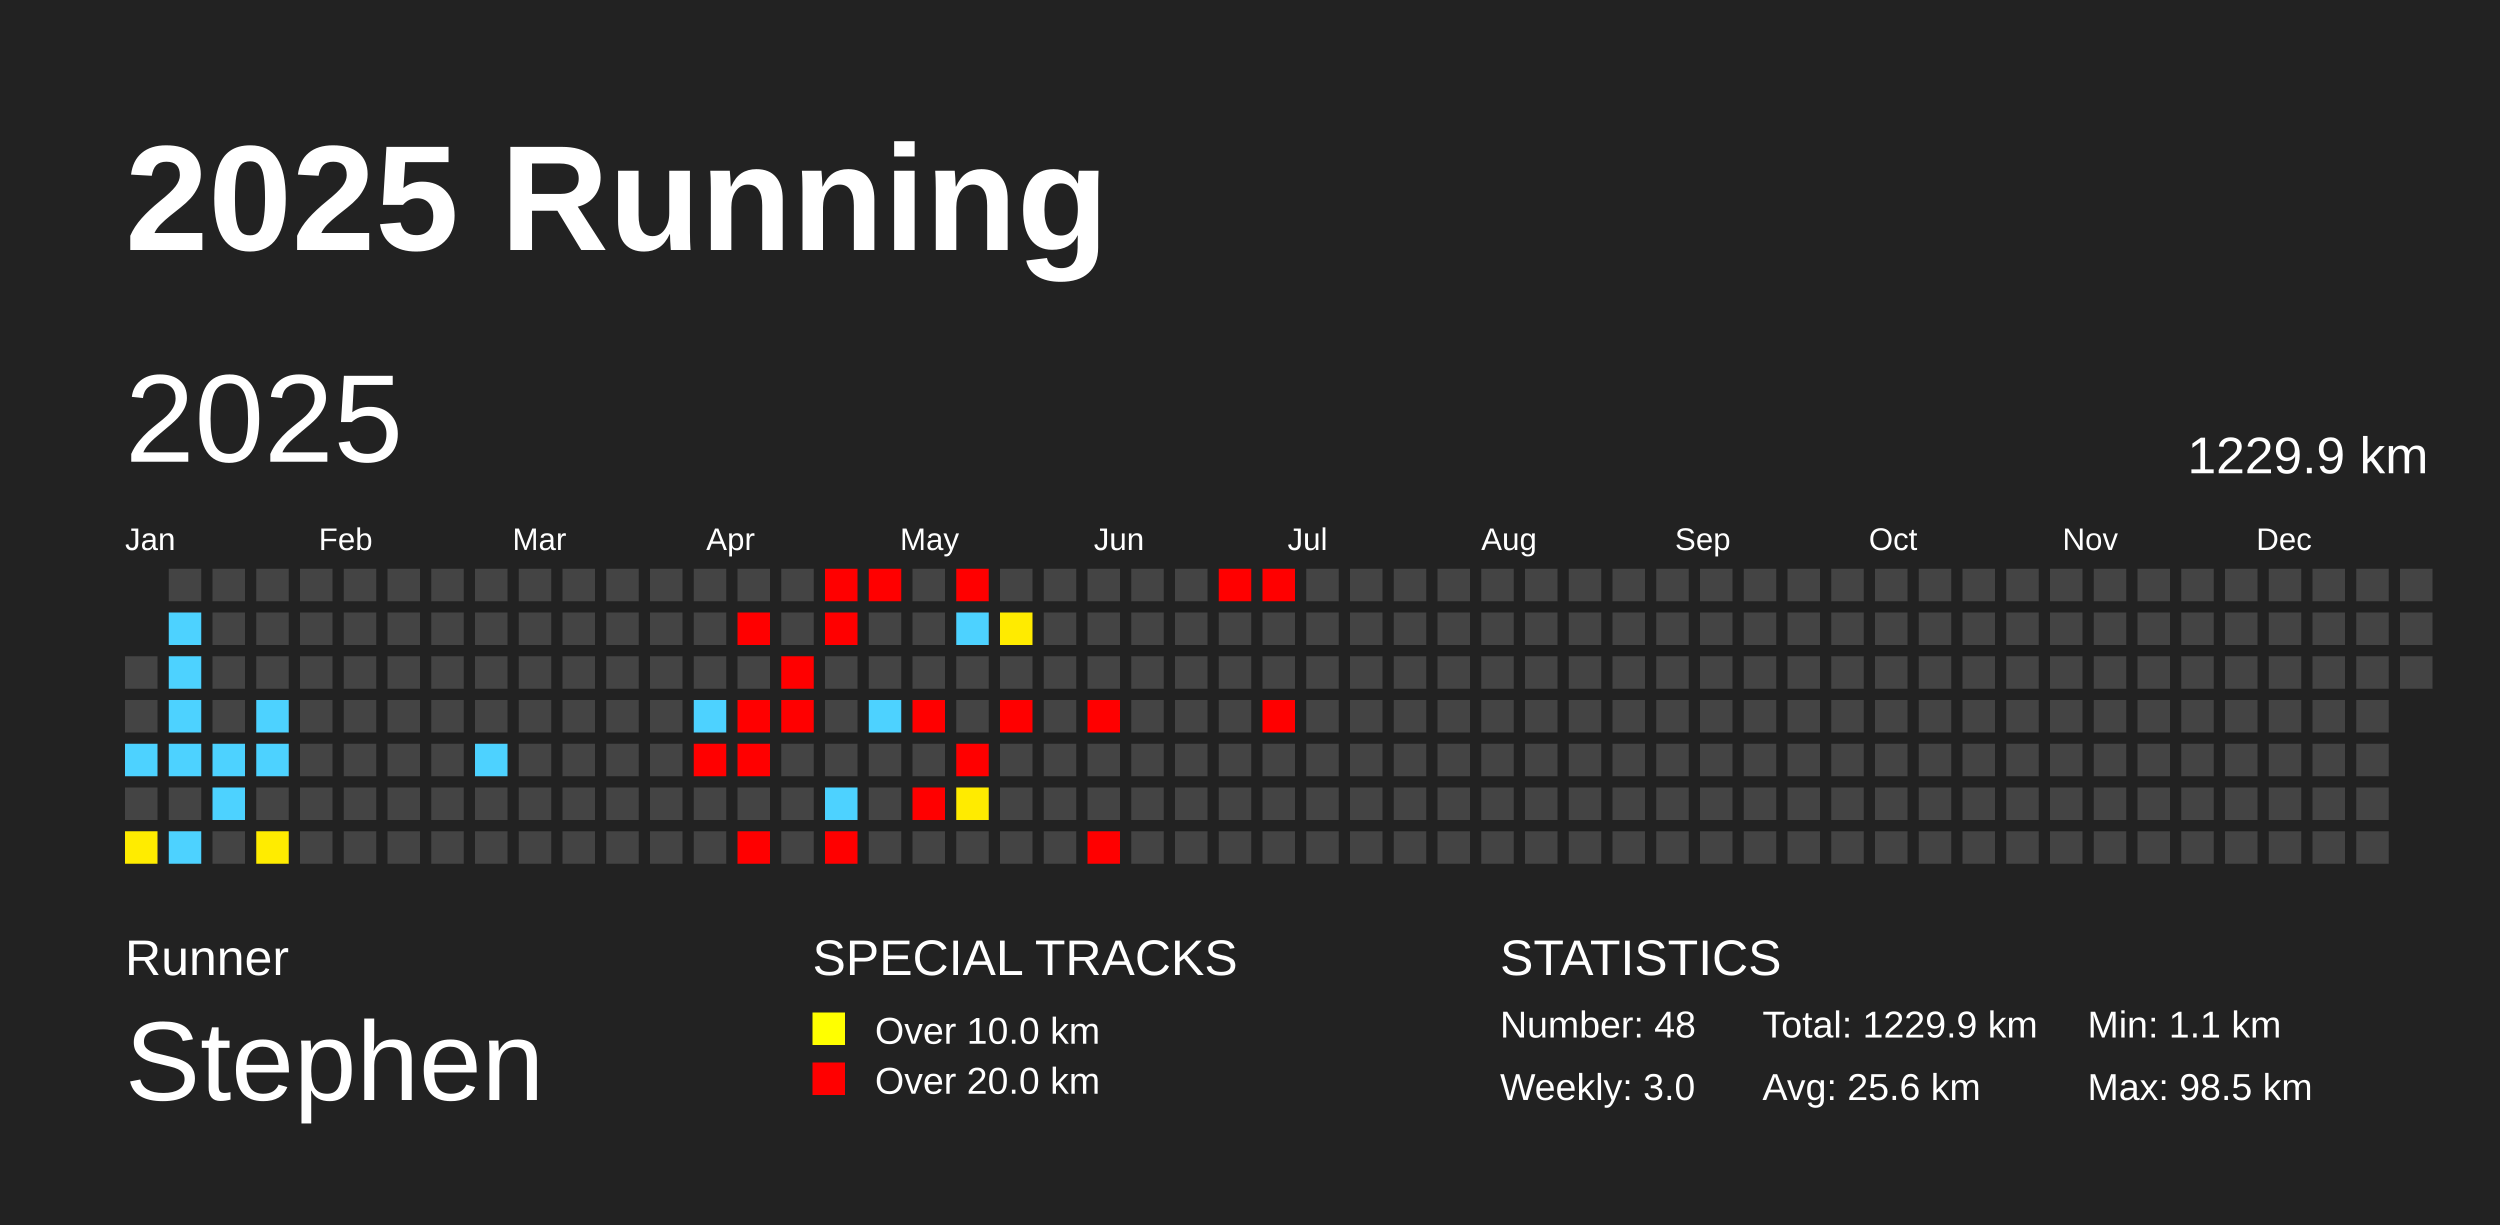
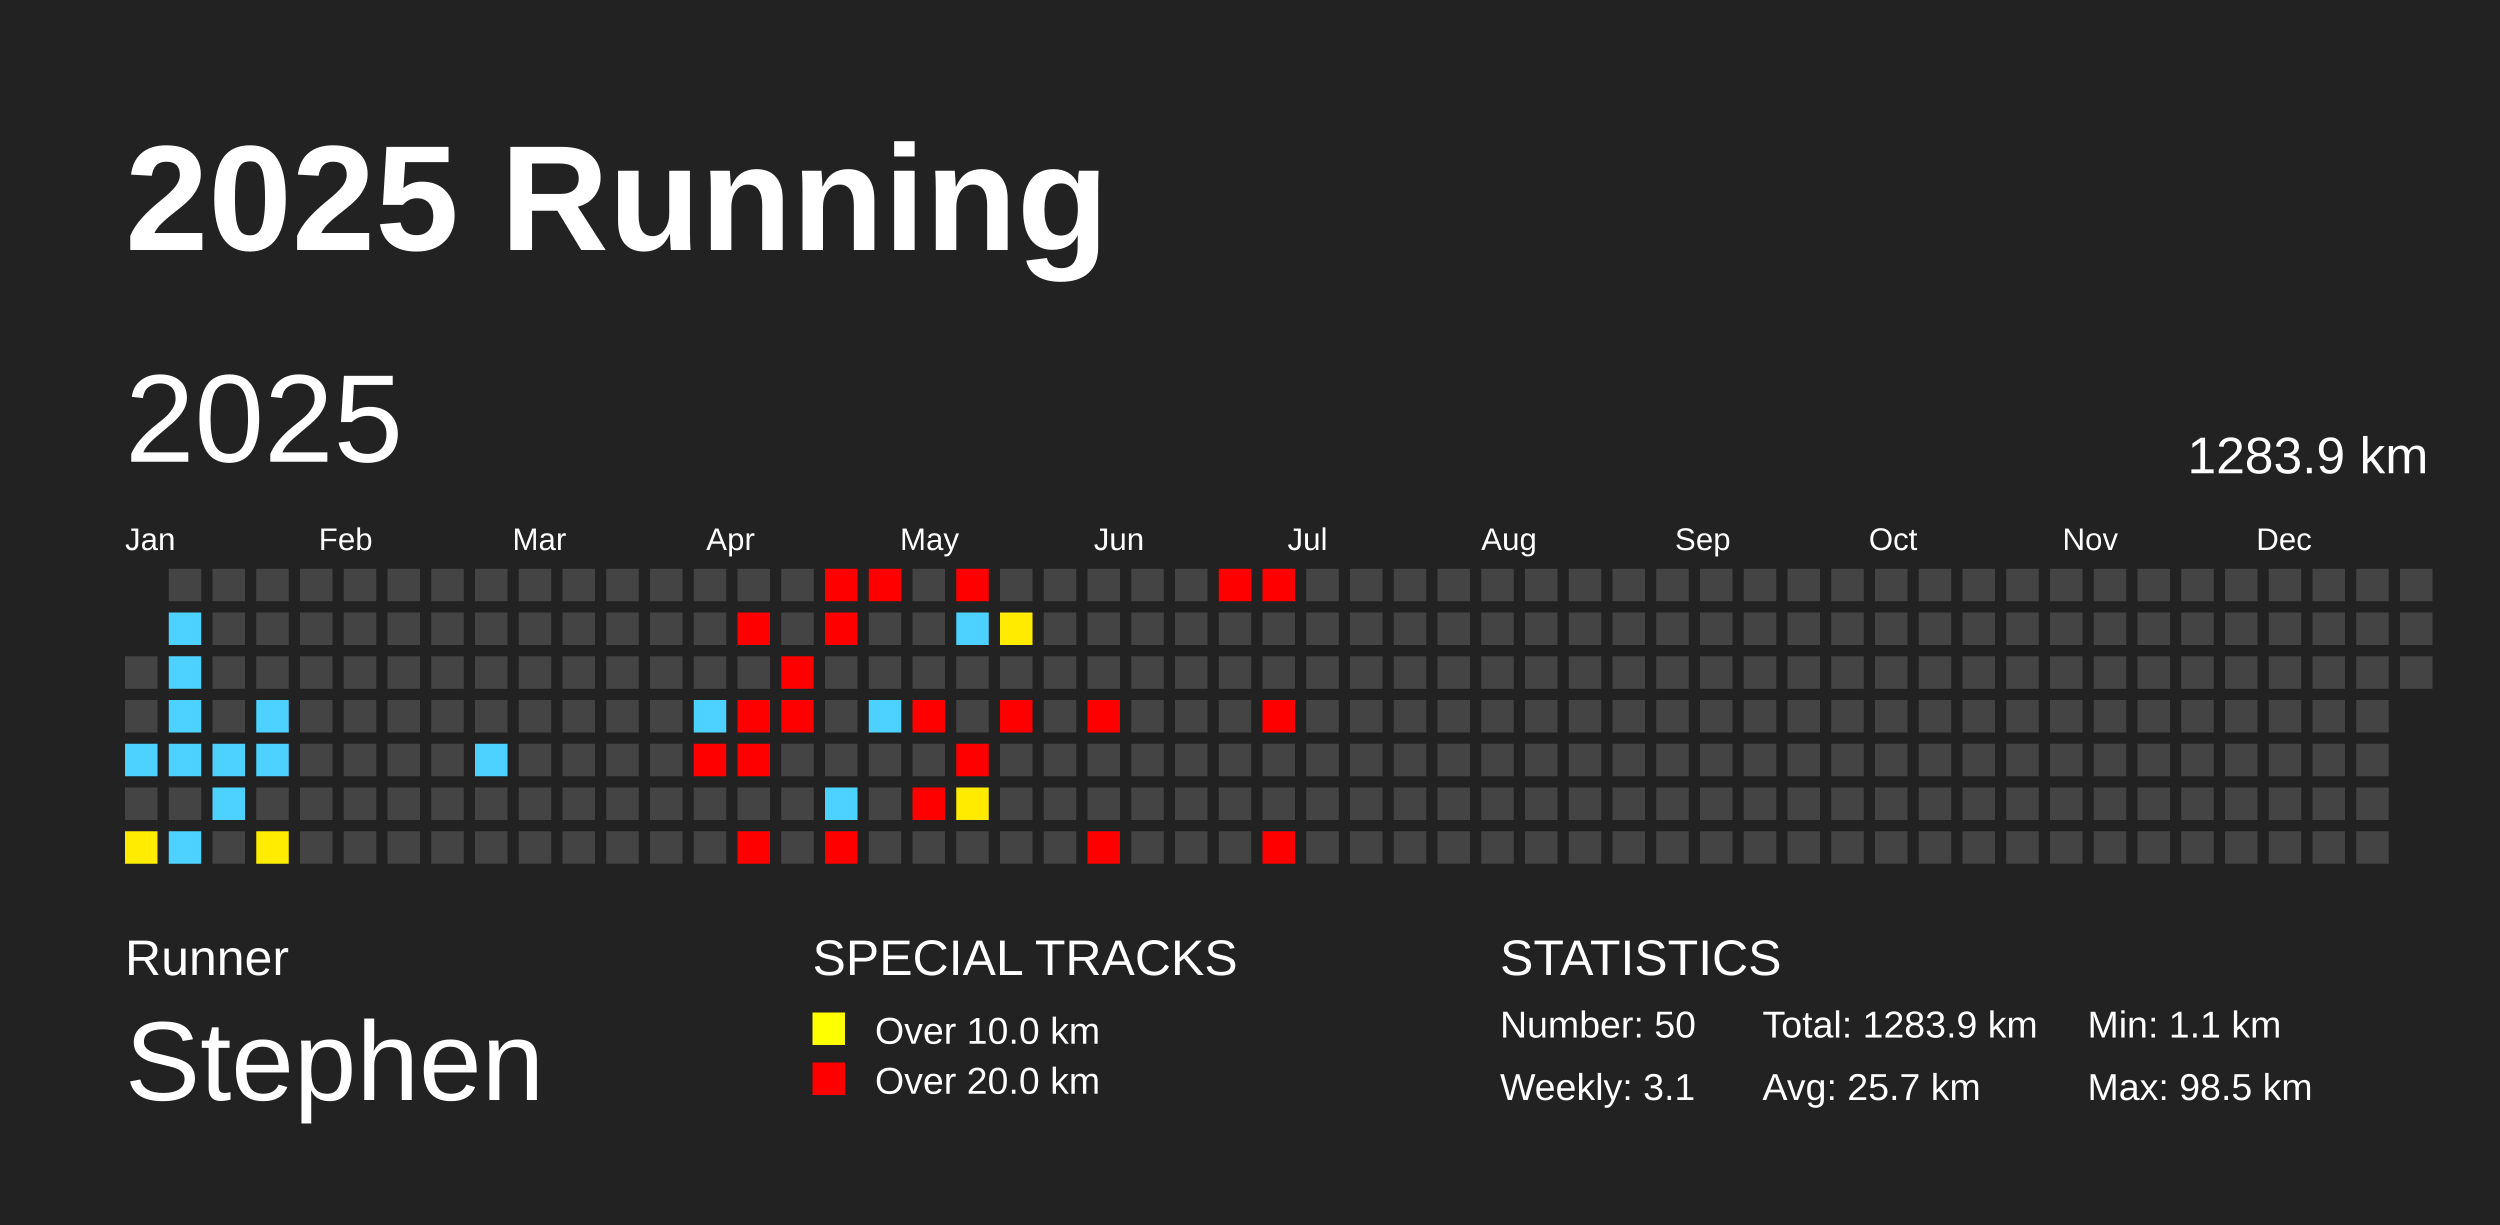
<svg xmlns="http://www.w3.org/2000/svg" baseProfile="full" height="98mm" version="1.1" viewBox="0,0,200,98" width="200mm">
  <defs />
  <rect fill="#222222" height="98" width="200" x="0" y="0" />
  <text fill="#FFFFFF" style="font-size:12px; font-family:Arial; font-weight:bold;" x="10" y="20">2025 Running</text>
  <text fill="#FFFFFF" style="font-size:4px; font-family:Arial" x="10" y="78">Runner</text>
  <text fill="#FFFFFF" style="font-size:9px; font-family:Arial" x="10" y="88">Stephen</text>
  <text fill="#FFFFFF" style="font-size:4px; font-family:Arial" x="65" y="78">SPECIAL TRACKS</text>
  <rect fill="yellow" height="2.6" width="2.6" x="65" y="81" />
  <text fill="#FFFFFF" style="font-size:3px; font-family:Arial" x="70" y="83.5">Over 10.0 km</text>
  <rect fill="red" height="2.6" width="2.6" x="65" y="85" />
  <text fill="#FFFFFF" style="font-size:3px; font-family:Arial" x="70" y="87.5">Over 20.0 km</text>
  <text fill="#FFFFFF" style="font-size:4px; font-family:Arial" x="120" y="78">STATISTICS</text>
-   <text fill="#FFFFFF" style="font-size:3px; font-family:Arial" x="120" y="83">Number: 48</text>
-   <text fill="#FFFFFF" style="font-size:3px; font-family:Arial" x="120" y="88">Weekly: 3.0</text>
-   <text fill="#FFFFFF" style="font-size:3px; font-family:Arial" x="141" y="83">Total: 1229.9 km</text>
-   <text fill="#FFFFFF" style="font-size:3px; font-family:Arial" x="141" y="88">Avg: 25.6 km</text>
+   <text fill="#FFFFFF" style="font-size:3px; font-family:Arial" x="120" y="83">Number: 50</text>
+   <text fill="#FFFFFF" style="font-size:3px; font-family:Arial" x="120" y="88">Weekly: 3.1</text>
+   <text fill="#FFFFFF" style="font-size:3px; font-family:Arial" x="141" y="83">Total: 1283.9 km</text>
+   <text fill="#FFFFFF" style="font-size:3px; font-family:Arial" x="141" y="88">Avg: 25.7 km</text>
  <text fill="#FFFFFF" style="font-size:3px; font-family:Arial" x="167" y="83">Min: 1.1 km</text>
  <text fill="#FFFFFF" style="font-size:3px; font-family:Arial" x="167" y="88">Max: 98.5 km</text>
  <text dominant-baseline="hanging" fill="#FFFFFF" style="font-size:10.0px; font-family:Arial;" x="10" y="30">2025</text>
-   <text dominant-baseline="hanging" fill="#FFFFFF" style="font-size:4.125px; font-family:Arial;" x="175" y="35">1229.9 km</text>
+   <text dominant-baseline="hanging" fill="#FFFFFF" style="font-size:4.125px; font-family:Arial;" x="175" y="35">1283.9 km</text>
  <text fill="#FFFFFF" style="font-size:2.5px; font-family:Arial" x="10.0" y="44">Jan</text>
  <text fill="#FFFFFF" style="font-size:2.5px; font-family:Arial" x="25.5" y="44">Feb</text>
  <text fill="#FFFFFF" style="font-size:2.5px; font-family:Arial" x="41.0" y="44">Mar</text>
  <text fill="#FFFFFF" style="font-size:2.5px; font-family:Arial" x="56.5" y="44">Apr</text>
  <text fill="#FFFFFF" style="font-size:2.5px; font-family:Arial" x="72.0" y="44">May</text>
  <text fill="#FFFFFF" style="font-size:2.5px; font-family:Arial" x="87.5" y="44">Jun</text>
  <text fill="#FFFFFF" style="font-size:2.5px; font-family:Arial" x="103.0" y="44">Jul</text>
  <text fill="#FFFFFF" style="font-size:2.5px; font-family:Arial" x="118.5" y="44">Aug</text>
  <text fill="#FFFFFF" style="font-size:2.5px; font-family:Arial" x="134.0" y="44">Sep</text>
  <text fill="#FFFFFF" style="font-size:2.5px; font-family:Arial" x="149.5" y="44">Oct</text>
  <text fill="#FFFFFF" style="font-size:2.5px; font-family:Arial" x="165.0" y="44">Nov</text>
  <text fill="#FFFFFF" style="font-size:2.5px; font-family:Arial" x="180.5" y="44">Dec</text>
  <rect fill="#444444" height="2.6" width="2.6" x="10.0" y="52.5" />
  <rect fill="#444444" height="2.6" width="2.6" x="10.0" y="56.0" />
  <rect fill="#4dd2ff" height="2.6" width="2.6" x="10.0" y="59.5" />
  <rect fill="#444444" height="2.6" width="2.6" x="10.0" y="63.0" />
  <rect fill="#ffec00" height="2.6" width="2.6" x="10.0" y="66.5" />
  <rect fill="#444444" height="2.6" width="2.6" x="13.5" y="45.5" />
  <rect fill="#4dd2ff" height="2.6" width="2.6" x="13.5" y="49.0" />
  <rect fill="#4dd2ff" height="2.6" width="2.6" x="13.5" y="52.5" />
  <rect fill="#4dd2ff" height="2.6" width="2.6" x="13.5" y="56.0" />
  <rect fill="#4dd2ff" height="2.6" width="2.6" x="13.5" y="59.5" />
  <rect fill="#444444" height="2.6" width="2.6" x="13.5" y="63.0" />
  <rect fill="#4dd2ff" height="2.6" width="2.6" x="13.5" y="66.5" />
  <rect fill="#444444" height="2.6" width="2.6" x="17.0" y="45.5" />
  <rect fill="#444444" height="2.6" width="2.6" x="17.0" y="49.0" />
  <rect fill="#444444" height="2.6" width="2.6" x="17.0" y="52.5" />
  <rect fill="#444444" height="2.6" width="2.6" x="17.0" y="56.0" />
  <rect fill="#4dd2ff" height="2.6" width="2.6" x="17.0" y="59.5" />
  <rect fill="#4dd2ff" height="2.6" width="2.6" x="17.0" y="63.0" />
  <rect fill="#444444" height="2.6" width="2.6" x="17.0" y="66.5" />
  <rect fill="#444444" height="2.6" width="2.6" x="20.5" y="45.5" />
  <rect fill="#444444" height="2.6" width="2.6" x="20.5" y="49.0" />
  <rect fill="#444444" height="2.6" width="2.6" x="20.5" y="52.5" />
  <rect fill="#4dd2ff" height="2.6" width="2.6" x="20.5" y="56.0" />
  <rect fill="#4dd2ff" height="2.6" width="2.6" x="20.5" y="59.5" />
  <rect fill="#444444" height="2.6" width="2.6" x="20.5" y="63.0" />
  <rect fill="#ffec00" height="2.6" width="2.6" x="20.5" y="66.5" />
  <rect fill="#444444" height="2.6" width="2.6" x="24.0" y="45.5" />
  <rect fill="#444444" height="2.6" width="2.6" x="24.0" y="49.0" />
  <rect fill="#444444" height="2.6" width="2.6" x="24.0" y="52.5" />
  <rect fill="#444444" height="2.6" width="2.6" x="24.0" y="56.0" />
  <rect fill="#444444" height="2.6" width="2.6" x="24.0" y="59.5" />
  <rect fill="#444444" height="2.6" width="2.6" x="24.0" y="63.0" />
  <rect fill="#444444" height="2.6" width="2.6" x="24.0" y="66.5" />
  <rect fill="#444444" height="2.6" width="2.6" x="27.5" y="45.5" />
  <rect fill="#444444" height="2.6" width="2.6" x="27.5" y="49.0" />
  <rect fill="#444444" height="2.6" width="2.6" x="27.5" y="52.5" />
  <rect fill="#444444" height="2.6" width="2.6" x="27.5" y="56.0" />
  <rect fill="#444444" height="2.6" width="2.6" x="27.5" y="59.5" />
  <rect fill="#444444" height="2.6" width="2.6" x="27.5" y="63.0" />
  <rect fill="#444444" height="2.6" width="2.6" x="27.5" y="66.5" />
  <rect fill="#444444" height="2.6" width="2.6" x="31.0" y="45.5" />
  <rect fill="#444444" height="2.6" width="2.6" x="31.0" y="49.0" />
  <rect fill="#444444" height="2.6" width="2.6" x="31.0" y="52.5" />
  <rect fill="#444444" height="2.6" width="2.6" x="31.0" y="56.0" />
  <rect fill="#444444" height="2.6" width="2.6" x="31.0" y="59.5" />
  <rect fill="#444444" height="2.6" width="2.6" x="31.0" y="63.0" />
  <rect fill="#444444" height="2.6" width="2.6" x="31.0" y="66.5" />
  <rect fill="#444444" height="2.6" width="2.6" x="34.5" y="45.5" />
  <rect fill="#444444" height="2.6" width="2.6" x="34.5" y="49.0" />
  <rect fill="#444444" height="2.6" width="2.6" x="34.5" y="52.5" />
  <rect fill="#444444" height="2.6" width="2.6" x="34.5" y="56.0" />
  <rect fill="#444444" height="2.6" width="2.6" x="34.5" y="59.5" />
  <rect fill="#444444" height="2.6" width="2.6" x="34.5" y="63.0" />
  <rect fill="#444444" height="2.6" width="2.6" x="34.5" y="66.5" />
  <rect fill="#444444" height="2.6" width="2.6" x="38.0" y="45.5" />
  <rect fill="#444444" height="2.6" width="2.6" x="38.0" y="49.0" />
  <rect fill="#444444" height="2.6" width="2.6" x="38.0" y="52.5" />
  <rect fill="#444444" height="2.6" width="2.6" x="38.0" y="56.0" />
  <rect fill="#4dd2ff" height="2.6" width="2.6" x="38.0" y="59.5" />
  <rect fill="#444444" height="2.6" width="2.6" x="38.0" y="63.0" />
  <rect fill="#444444" height="2.6" width="2.6" x="38.0" y="66.5" />
  <rect fill="#444444" height="2.6" width="2.6" x="41.5" y="45.5" />
  <rect fill="#444444" height="2.6" width="2.6" x="41.5" y="49.0" />
  <rect fill="#444444" height="2.6" width="2.6" x="41.5" y="52.5" />
  <rect fill="#444444" height="2.6" width="2.6" x="41.5" y="56.0" />
  <rect fill="#444444" height="2.6" width="2.6" x="41.5" y="59.5" />
  <rect fill="#444444" height="2.6" width="2.6" x="41.5" y="63.0" />
  <rect fill="#444444" height="2.6" width="2.6" x="41.5" y="66.5" />
  <rect fill="#444444" height="2.6" width="2.6" x="45.0" y="45.5" />
  <rect fill="#444444" height="2.6" width="2.6" x="45.0" y="49.0" />
  <rect fill="#444444" height="2.6" width="2.6" x="45.0" y="52.5" />
  <rect fill="#444444" height="2.6" width="2.6" x="45.0" y="56.0" />
  <rect fill="#444444" height="2.6" width="2.6" x="45.0" y="59.5" />
  <rect fill="#444444" height="2.6" width="2.6" x="45.0" y="63.0" />
  <rect fill="#444444" height="2.6" width="2.6" x="45.0" y="66.5" />
  <rect fill="#444444" height="2.6" width="2.6" x="48.5" y="45.5" />
  <rect fill="#444444" height="2.6" width="2.6" x="48.5" y="49.0" />
  <rect fill="#444444" height="2.6" width="2.6" x="48.5" y="52.5" />
  <rect fill="#444444" height="2.6" width="2.6" x="48.5" y="56.0" />
  <rect fill="#444444" height="2.6" width="2.6" x="48.5" y="59.5" />
  <rect fill="#444444" height="2.6" width="2.6" x="48.5" y="63.0" />
  <rect fill="#444444" height="2.6" width="2.6" x="48.5" y="66.5" />
  <rect fill="#444444" height="2.6" width="2.6" x="52.0" y="45.5" />
  <rect fill="#444444" height="2.6" width="2.6" x="52.0" y="49.0" />
  <rect fill="#444444" height="2.6" width="2.6" x="52.0" y="52.5" />
  <rect fill="#444444" height="2.6" width="2.6" x="52.0" y="56.0" />
  <rect fill="#444444" height="2.6" width="2.6" x="52.0" y="59.5" />
  <rect fill="#444444" height="2.6" width="2.6" x="52.0" y="63.0" />
  <rect fill="#444444" height="2.6" width="2.6" x="52.0" y="66.5" />
  <rect fill="#444444" height="2.6" width="2.6" x="55.5" y="45.5" />
  <rect fill="#444444" height="2.6" width="2.6" x="55.5" y="49.0" />
  <rect fill="#444444" height="2.6" width="2.6" x="55.5" y="52.5" />
  <rect fill="#4dd2ff" height="2.6" width="2.6" x="55.5" y="56.0" />
  <rect fill="red" height="2.6" width="2.6" x="55.5" y="59.5" />
  <rect fill="#444444" height="2.6" width="2.6" x="55.5" y="63.0" />
  <rect fill="#444444" height="2.6" width="2.6" x="55.5" y="66.5" />
  <rect fill="#444444" height="2.6" width="2.6" x="59.0" y="45.5" />
  <rect fill="red" height="2.6" width="2.6" x="59.0" y="49.0" />
  <rect fill="#444444" height="2.6" width="2.6" x="59.0" y="52.5" />
  <rect fill="red" height="2.6" width="2.6" x="59.0" y="56.0" />
  <rect fill="red" height="2.6" width="2.6" x="59.0" y="59.5" />
  <rect fill="#444444" height="2.6" width="2.6" x="59.0" y="63.0" />
  <rect fill="red" height="2.6" width="2.6" x="59.0" y="66.5" />
  <rect fill="#444444" height="2.6" width="2.6" x="62.5" y="45.5" />
  <rect fill="#444444" height="2.6" width="2.6" x="62.5" y="49.0" />
  <rect fill="red" height="2.6" width="2.6" x="62.5" y="52.5" />
  <rect fill="red" height="2.6" width="2.6" x="62.5" y="56.0" />
  <rect fill="#444444" height="2.6" width="2.6" x="62.5" y="59.5" />
  <rect fill="#444444" height="2.6" width="2.6" x="62.5" y="63.0" />
  <rect fill="#444444" height="2.6" width="2.6" x="62.5" y="66.5" />
  <rect fill="red" height="2.6" width="2.6" x="66.0" y="45.5" />
  <rect fill="red" height="2.6" width="2.6" x="66.0" y="49.0" />
  <rect fill="#444444" height="2.6" width="2.6" x="66.0" y="52.5" />
  <rect fill="#444444" height="2.6" width="2.6" x="66.0" y="56.0" />
  <rect fill="#444444" height="2.6" width="2.6" x="66.0" y="59.5" />
  <rect fill="#4dd2ff" height="2.6" width="2.6" x="66.0" y="63.0" />
  <rect fill="red" height="2.6" width="2.6" x="66.0" y="66.5" />
  <rect fill="red" height="2.6" width="2.6" x="69.5" y="45.5" />
  <rect fill="#444444" height="2.6" width="2.6" x="69.5" y="49.0" />
  <rect fill="#444444" height="2.6" width="2.6" x="69.5" y="52.5" />
  <rect fill="#4dd2ff" height="2.6" width="2.6" x="69.5" y="56.0" />
  <rect fill="#444444" height="2.6" width="2.6" x="69.5" y="59.5" />
  <rect fill="#444444" height="2.6" width="2.6" x="69.5" y="63.0" />
  <rect fill="#444444" height="2.6" width="2.6" x="69.5" y="66.5" />
  <rect fill="#444444" height="2.6" width="2.6" x="73.0" y="45.5" />
  <rect fill="#444444" height="2.6" width="2.6" x="73.0" y="49.0" />
  <rect fill="#444444" height="2.6" width="2.6" x="73.0" y="52.5" />
  <rect fill="red" height="2.6" width="2.6" x="73.0" y="56.0" />
  <rect fill="#444444" height="2.6" width="2.6" x="73.0" y="59.5" />
  <rect fill="red" height="2.6" width="2.6" x="73.0" y="63.0" />
  <rect fill="#444444" height="2.6" width="2.6" x="73.0" y="66.5" />
  <rect fill="red" height="2.6" width="2.6" x="76.5" y="45.5" />
  <rect fill="#4dd2ff" height="2.6" width="2.6" x="76.5" y="49.0" />
  <rect fill="#444444" height="2.6" width="2.6" x="76.5" y="52.5" />
  <rect fill="#444444" height="2.6" width="2.6" x="76.5" y="56.0" />
  <rect fill="red" height="2.6" width="2.6" x="76.5" y="59.5" />
  <rect fill="#ffeb00" height="2.6" width="2.6" x="76.5" y="63.0" />
  <rect fill="#444444" height="2.6" width="2.6" x="76.5" y="66.5" />
  <rect fill="#444444" height="2.6" width="2.6" x="80.0" y="45.5" />
  <rect fill="#ffeb00" height="2.6" width="2.6" x="80.0" y="49.0" />
  <rect fill="#444444" height="2.6" width="2.6" x="80.0" y="52.5" />
  <rect fill="red" height="2.6" width="2.6" x="80.0" y="56.0" />
  <rect fill="#444444" height="2.6" width="2.6" x="80.0" y="59.5" />
  <rect fill="#444444" height="2.6" width="2.6" x="80.0" y="63.0" />
  <rect fill="#444444" height="2.6" width="2.6" x="80.0" y="66.5" />
  <rect fill="#444444" height="2.6" width="2.6" x="83.5" y="45.5" />
  <rect fill="#444444" height="2.6" width="2.6" x="83.5" y="49.0" />
  <rect fill="#444444" height="2.6" width="2.6" x="83.5" y="52.5" />
  <rect fill="#444444" height="2.6" width="2.6" x="83.5" y="56.0" />
  <rect fill="#444444" height="2.6" width="2.6" x="83.5" y="59.5" />
  <rect fill="#444444" height="2.6" width="2.6" x="83.5" y="63.0" />
  <rect fill="#444444" height="2.6" width="2.6" x="83.5" y="66.5" />
  <rect fill="#444444" height="2.6" width="2.6" x="87.0" y="45.5" />
  <rect fill="#444444" height="2.6" width="2.6" x="87.0" y="49.0" />
  <rect fill="#444444" height="2.6" width="2.6" x="87.0" y="52.5" />
  <rect fill="red" height="2.6" width="2.6" x="87.0" y="56.0" />
  <rect fill="#444444" height="2.6" width="2.6" x="87.0" y="59.5" />
  <rect fill="#444444" height="2.6" width="2.6" x="87.0" y="63.0" />
  <rect fill="red" height="2.6" width="2.6" x="87.0" y="66.5" />
  <rect fill="#444444" height="2.6" width="2.6" x="90.5" y="45.5" />
  <rect fill="#444444" height="2.6" width="2.6" x="90.5" y="49.0" />
  <rect fill="#444444" height="2.6" width="2.6" x="90.5" y="52.5" />
  <rect fill="#444444" height="2.6" width="2.6" x="90.5" y="56.0" />
  <rect fill="#444444" height="2.6" width="2.6" x="90.5" y="59.5" />
  <rect fill="#444444" height="2.6" width="2.6" x="90.5" y="63.0" />
  <rect fill="#444444" height="2.6" width="2.6" x="90.5" y="66.5" />
  <rect fill="#444444" height="2.6" width="2.6" x="94.0" y="45.5" />
  <rect fill="#444444" height="2.6" width="2.6" x="94.0" y="49.0" />
  <rect fill="#444444" height="2.6" width="2.6" x="94.0" y="52.5" />
  <rect fill="#444444" height="2.6" width="2.6" x="94.0" y="56.0" />
  <rect fill="#444444" height="2.6" width="2.6" x="94.0" y="59.5" />
  <rect fill="#444444" height="2.6" width="2.6" x="94.0" y="63.0" />
  <rect fill="#444444" height="2.6" width="2.6" x="94.0" y="66.5" />
  <rect fill="red" height="2.6" width="2.6" x="97.5" y="45.5" />
  <rect fill="#444444" height="2.6" width="2.6" x="97.5" y="49.0" />
  <rect fill="#444444" height="2.6" width="2.6" x="97.5" y="52.5" />
  <rect fill="#444444" height="2.6" width="2.6" x="97.5" y="56.0" />
  <rect fill="#444444" height="2.6" width="2.6" x="97.5" y="59.5" />
  <rect fill="#444444" height="2.6" width="2.6" x="97.5" y="63.0" />
  <rect fill="#444444" height="2.6" width="2.6" x="97.5" y="66.5" />
  <rect fill="red" height="2.6" width="2.6" x="101.0" y="45.5" />
  <rect fill="#444444" height="2.6" width="2.6" x="101.0" y="49.0" />
  <rect fill="#444444" height="2.6" width="2.6" x="101.0" y="52.5" />
  <rect fill="red" height="2.6" width="2.6" x="101.0" y="56.0" />
  <rect fill="#444444" height="2.6" width="2.6" x="101.0" y="59.5" />
  <rect fill="#444444" height="2.6" width="2.6" x="101.0" y="63.0" />
-   <rect fill="#444444" height="2.6" width="2.6" x="101.0" y="66.5" />
+   <rect fill="red" height="2.6" width="2.6" x="101.0" y="66.5" />
  <rect fill="#444444" height="2.6" width="2.6" x="104.5" y="45.5" />
  <rect fill="#444444" height="2.6" width="2.6" x="104.5" y="49.0" />
  <rect fill="#444444" height="2.6" width="2.6" x="104.5" y="52.5" />
  <rect fill="#444444" height="2.6" width="2.6" x="104.5" y="56.0" />
  <rect fill="#444444" height="2.6" width="2.6" x="104.5" y="59.5" />
  <rect fill="#444444" height="2.6" width="2.6" x="104.5" y="63.0" />
  <rect fill="#444444" height="2.6" width="2.6" x="104.5" y="66.5" />
  <rect fill="#444444" height="2.6" width="2.6" x="108.0" y="45.5" />
  <rect fill="#444444" height="2.6" width="2.6" x="108.0" y="49.0" />
  <rect fill="#444444" height="2.6" width="2.6" x="108.0" y="52.5" />
  <rect fill="#444444" height="2.6" width="2.6" x="108.0" y="56.0" />
  <rect fill="#444444" height="2.6" width="2.6" x="108.0" y="59.5" />
  <rect fill="#444444" height="2.6" width="2.6" x="108.0" y="63.0" />
  <rect fill="#444444" height="2.6" width="2.6" x="108.0" y="66.5" />
  <rect fill="#444444" height="2.6" width="2.6" x="111.5" y="45.5" />
  <rect fill="#444444" height="2.6" width="2.6" x="111.5" y="49.0" />
  <rect fill="#444444" height="2.6" width="2.6" x="111.5" y="52.5" />
  <rect fill="#444444" height="2.6" width="2.6" x="111.5" y="56.0" />
  <rect fill="#444444" height="2.6" width="2.6" x="111.5" y="59.5" />
  <rect fill="#444444" height="2.6" width="2.6" x="111.5" y="63.0" />
  <rect fill="#444444" height="2.6" width="2.6" x="111.5" y="66.5" />
  <rect fill="#444444" height="2.6" width="2.6" x="115.0" y="45.5" />
  <rect fill="#444444" height="2.6" width="2.6" x="115.0" y="49.0" />
  <rect fill="#444444" height="2.6" width="2.6" x="115.0" y="52.5" />
  <rect fill="#444444" height="2.6" width="2.6" x="115.0" y="56.0" />
  <rect fill="#444444" height="2.6" width="2.6" x="115.0" y="59.5" />
  <rect fill="#444444" height="2.6" width="2.6" x="115.0" y="63.0" />
  <rect fill="#444444" height="2.6" width="2.6" x="115.0" y="66.5" />
  <rect fill="#444444" height="2.6" width="2.6" x="118.5" y="45.5" />
  <rect fill="#444444" height="2.6" width="2.6" x="118.5" y="49.0" />
  <rect fill="#444444" height="2.6" width="2.6" x="118.5" y="52.5" />
  <rect fill="#444444" height="2.6" width="2.6" x="118.5" y="56.0" />
  <rect fill="#444444" height="2.6" width="2.6" x="118.5" y="59.5" />
  <rect fill="#444444" height="2.6" width="2.6" x="118.5" y="63.0" />
  <rect fill="#444444" height="2.6" width="2.6" x="118.5" y="66.5" />
  <rect fill="#444444" height="2.6" width="2.6" x="122.0" y="45.5" />
  <rect fill="#444444" height="2.6" width="2.6" x="122.0" y="49.0" />
  <rect fill="#444444" height="2.6" width="2.6" x="122.0" y="52.5" />
  <rect fill="#444444" height="2.6" width="2.6" x="122.0" y="56.0" />
  <rect fill="#444444" height="2.6" width="2.6" x="122.0" y="59.5" />
  <rect fill="#444444" height="2.6" width="2.6" x="122.0" y="63.0" />
  <rect fill="#444444" height="2.6" width="2.6" x="122.0" y="66.5" />
  <rect fill="#444444" height="2.6" width="2.6" x="125.5" y="45.5" />
  <rect fill="#444444" height="2.6" width="2.6" x="125.5" y="49.0" />
  <rect fill="#444444" height="2.6" width="2.6" x="125.5" y="52.5" />
  <rect fill="#444444" height="2.6" width="2.6" x="125.5" y="56.0" />
  <rect fill="#444444" height="2.6" width="2.6" x="125.5" y="59.5" />
  <rect fill="#444444" height="2.6" width="2.6" x="125.5" y="63.0" />
  <rect fill="#444444" height="2.6" width="2.6" x="125.5" y="66.5" />
  <rect fill="#444444" height="2.6" width="2.6" x="129.0" y="45.5" />
  <rect fill="#444444" height="2.6" width="2.6" x="129.0" y="49.0" />
  <rect fill="#444444" height="2.6" width="2.6" x="129.0" y="52.5" />
  <rect fill="#444444" height="2.6" width="2.6" x="129.0" y="56.0" />
  <rect fill="#444444" height="2.6" width="2.6" x="129.0" y="59.5" />
  <rect fill="#444444" height="2.6" width="2.6" x="129.0" y="63.0" />
  <rect fill="#444444" height="2.6" width="2.6" x="129.0" y="66.5" />
  <rect fill="#444444" height="2.6" width="2.6" x="132.5" y="45.5" />
  <rect fill="#444444" height="2.6" width="2.6" x="132.5" y="49.0" />
  <rect fill="#444444" height="2.6" width="2.6" x="132.5" y="52.5" />
  <rect fill="#444444" height="2.6" width="2.6" x="132.5" y="56.0" />
  <rect fill="#444444" height="2.6" width="2.6" x="132.5" y="59.5" />
  <rect fill="#444444" height="2.6" width="2.6" x="132.5" y="63.0" />
  <rect fill="#444444" height="2.6" width="2.6" x="132.5" y="66.5" />
  <rect fill="#444444" height="2.6" width="2.6" x="136.0" y="45.5" />
  <rect fill="#444444" height="2.6" width="2.6" x="136.0" y="49.0" />
  <rect fill="#444444" height="2.6" width="2.6" x="136.0" y="52.5" />
  <rect fill="#444444" height="2.6" width="2.6" x="136.0" y="56.0" />
  <rect fill="#444444" height="2.6" width="2.6" x="136.0" y="59.5" />
  <rect fill="#444444" height="2.6" width="2.6" x="136.0" y="63.0" />
  <rect fill="#444444" height="2.6" width="2.6" x="136.0" y="66.5" />
  <rect fill="#444444" height="2.6" width="2.6" x="139.5" y="45.5" />
  <rect fill="#444444" height="2.6" width="2.6" x="139.5" y="49.0" />
  <rect fill="#444444" height="2.6" width="2.6" x="139.5" y="52.5" />
  <rect fill="#444444" height="2.6" width="2.6" x="139.5" y="56.0" />
  <rect fill="#444444" height="2.6" width="2.6" x="139.5" y="59.5" />
  <rect fill="#444444" height="2.6" width="2.6" x="139.5" y="63.0" />
  <rect fill="#444444" height="2.6" width="2.6" x="139.5" y="66.5" />
  <rect fill="#444444" height="2.6" width="2.6" x="143.0" y="45.5" />
  <rect fill="#444444" height="2.6" width="2.6" x="143.0" y="49.0" />
  <rect fill="#444444" height="2.6" width="2.6" x="143.0" y="52.5" />
  <rect fill="#444444" height="2.6" width="2.6" x="143.0" y="56.0" />
  <rect fill="#444444" height="2.6" width="2.6" x="143.0" y="59.5" />
  <rect fill="#444444" height="2.6" width="2.6" x="143.0" y="63.0" />
  <rect fill="#444444" height="2.6" width="2.6" x="143.0" y="66.5" />
  <rect fill="#444444" height="2.6" width="2.6" x="146.5" y="45.5" />
  <rect fill="#444444" height="2.6" width="2.6" x="146.5" y="49.0" />
  <rect fill="#444444" height="2.6" width="2.6" x="146.5" y="52.5" />
  <rect fill="#444444" height="2.6" width="2.6" x="146.5" y="56.0" />
  <rect fill="#444444" height="2.6" width="2.6" x="146.5" y="59.5" />
  <rect fill="#444444" height="2.6" width="2.6" x="146.5" y="63.0" />
  <rect fill="#444444" height="2.6" width="2.6" x="146.5" y="66.5" />
  <rect fill="#444444" height="2.6" width="2.6" x="150.0" y="45.5" />
  <rect fill="#444444" height="2.6" width="2.6" x="150.0" y="49.0" />
  <rect fill="#444444" height="2.6" width="2.6" x="150.0" y="52.5" />
  <rect fill="#444444" height="2.6" width="2.6" x="150.0" y="56.0" />
  <rect fill="#444444" height="2.6" width="2.6" x="150.0" y="59.5" />
  <rect fill="#444444" height="2.6" width="2.6" x="150.0" y="63.0" />
  <rect fill="#444444" height="2.6" width="2.6" x="150.0" y="66.5" />
  <rect fill="#444444" height="2.6" width="2.6" x="153.5" y="45.5" />
  <rect fill="#444444" height="2.6" width="2.6" x="153.5" y="49.0" />
  <rect fill="#444444" height="2.6" width="2.6" x="153.5" y="52.5" />
  <rect fill="#444444" height="2.6" width="2.6" x="153.5" y="56.0" />
  <rect fill="#444444" height="2.6" width="2.6" x="153.5" y="59.5" />
  <rect fill="#444444" height="2.6" width="2.6" x="153.5" y="63.0" />
  <rect fill="#444444" height="2.6" width="2.6" x="153.5" y="66.5" />
  <rect fill="#444444" height="2.6" width="2.6" x="157.0" y="45.5" />
  <rect fill="#444444" height="2.6" width="2.6" x="157.0" y="49.0" />
  <rect fill="#444444" height="2.6" width="2.6" x="157.0" y="52.5" />
  <rect fill="#444444" height="2.6" width="2.6" x="157.0" y="56.0" />
  <rect fill="#444444" height="2.6" width="2.6" x="157.0" y="59.5" />
  <rect fill="#444444" height="2.6" width="2.6" x="157.0" y="63.0" />
  <rect fill="#444444" height="2.6" width="2.6" x="157.0" y="66.5" />
  <rect fill="#444444" height="2.6" width="2.6" x="160.5" y="45.5" />
  <rect fill="#444444" height="2.6" width="2.6" x="160.5" y="49.0" />
  <rect fill="#444444" height="2.6" width="2.6" x="160.5" y="52.5" />
  <rect fill="#444444" height="2.6" width="2.6" x="160.5" y="56.0" />
  <rect fill="#444444" height="2.6" width="2.6" x="160.5" y="59.5" />
  <rect fill="#444444" height="2.6" width="2.6" x="160.5" y="63.0" />
  <rect fill="#444444" height="2.6" width="2.6" x="160.5" y="66.5" />
  <rect fill="#444444" height="2.6" width="2.6" x="164.0" y="45.5" />
  <rect fill="#444444" height="2.6" width="2.6" x="164.0" y="49.0" />
  <rect fill="#444444" height="2.6" width="2.6" x="164.0" y="52.5" />
  <rect fill="#444444" height="2.6" width="2.6" x="164.0" y="56.0" />
  <rect fill="#444444" height="2.6" width="2.6" x="164.0" y="59.5" />
  <rect fill="#444444" height="2.6" width="2.6" x="164.0" y="63.0" />
  <rect fill="#444444" height="2.6" width="2.6" x="164.0" y="66.5" />
  <rect fill="#444444" height="2.6" width="2.6" x="167.5" y="45.5" />
  <rect fill="#444444" height="2.6" width="2.6" x="167.5" y="49.0" />
  <rect fill="#444444" height="2.6" width="2.6" x="167.5" y="52.5" />
  <rect fill="#444444" height="2.6" width="2.6" x="167.5" y="56.0" />
  <rect fill="#444444" height="2.6" width="2.6" x="167.5" y="59.5" />
  <rect fill="#444444" height="2.6" width="2.6" x="167.5" y="63.0" />
  <rect fill="#444444" height="2.6" width="2.6" x="167.5" y="66.5" />
  <rect fill="#444444" height="2.6" width="2.6" x="171.0" y="45.5" />
  <rect fill="#444444" height="2.6" width="2.6" x="171.0" y="49.0" />
  <rect fill="#444444" height="2.6" width="2.6" x="171.0" y="52.5" />
  <rect fill="#444444" height="2.6" width="2.6" x="171.0" y="56.0" />
  <rect fill="#444444" height="2.6" width="2.6" x="171.0" y="59.5" />
  <rect fill="#444444" height="2.6" width="2.6" x="171.0" y="63.0" />
  <rect fill="#444444" height="2.6" width="2.6" x="171.0" y="66.5" />
  <rect fill="#444444" height="2.6" width="2.6" x="174.5" y="45.5" />
  <rect fill="#444444" height="2.6" width="2.6" x="174.5" y="49.0" />
  <rect fill="#444444" height="2.6" width="2.6" x="174.5" y="52.5" />
  <rect fill="#444444" height="2.6" width="2.6" x="174.5" y="56.0" />
  <rect fill="#444444" height="2.6" width="2.6" x="174.5" y="59.5" />
  <rect fill="#444444" height="2.6" width="2.6" x="174.5" y="63.0" />
  <rect fill="#444444" height="2.6" width="2.6" x="174.5" y="66.5" />
  <rect fill="#444444" height="2.6" width="2.6" x="178.0" y="45.5" />
  <rect fill="#444444" height="2.6" width="2.6" x="178.0" y="49.0" />
  <rect fill="#444444" height="2.6" width="2.6" x="178.0" y="52.5" />
  <rect fill="#444444" height="2.6" width="2.6" x="178.0" y="56.0" />
  <rect fill="#444444" height="2.6" width="2.6" x="178.0" y="59.5" />
  <rect fill="#444444" height="2.6" width="2.6" x="178.0" y="63.0" />
  <rect fill="#444444" height="2.6" width="2.6" x="178.0" y="66.5" />
  <rect fill="#444444" height="2.6" width="2.6" x="181.5" y="45.5" />
  <rect fill="#444444" height="2.6" width="2.6" x="181.5" y="49.0" />
  <rect fill="#444444" height="2.6" width="2.6" x="181.5" y="52.5" />
  <rect fill="#444444" height="2.6" width="2.6" x="181.5" y="56.0" />
  <rect fill="#444444" height="2.6" width="2.6" x="181.5" y="59.5" />
  <rect fill="#444444" height="2.6" width="2.6" x="181.5" y="63.0" />
  <rect fill="#444444" height="2.6" width="2.6" x="181.5" y="66.5" />
  <rect fill="#444444" height="2.6" width="2.6" x="185.0" y="45.5" />
  <rect fill="#444444" height="2.6" width="2.6" x="185.0" y="49.0" />
  <rect fill="#444444" height="2.6" width="2.6" x="185.0" y="52.5" />
  <rect fill="#444444" height="2.6" width="2.6" x="185.0" y="56.0" />
  <rect fill="#444444" height="2.6" width="2.6" x="185.0" y="59.5" />
  <rect fill="#444444" height="2.6" width="2.6" x="185.0" y="63.0" />
  <rect fill="#444444" height="2.6" width="2.6" x="185.0" y="66.5" />
  <rect fill="#444444" height="2.6" width="2.6" x="188.5" y="45.5" />
  <rect fill="#444444" height="2.6" width="2.6" x="188.5" y="49.0" />
  <rect fill="#444444" height="2.6" width="2.6" x="188.5" y="52.5" />
  <rect fill="#444444" height="2.6" width="2.6" x="188.5" y="56.0" />
  <rect fill="#444444" height="2.6" width="2.6" x="188.5" y="59.5" />
  <rect fill="#444444" height="2.6" width="2.6" x="188.5" y="63.0" />
  <rect fill="#444444" height="2.6" width="2.6" x="188.5" y="66.5" />
  <rect fill="#444444" height="2.6" width="2.6" x="192.0" y="45.5" />
  <rect fill="#444444" height="2.6" width="2.6" x="192.0" y="49.0" />
  <rect fill="#444444" height="2.6" width="2.6" x="192.0" y="52.5" />
</svg>
